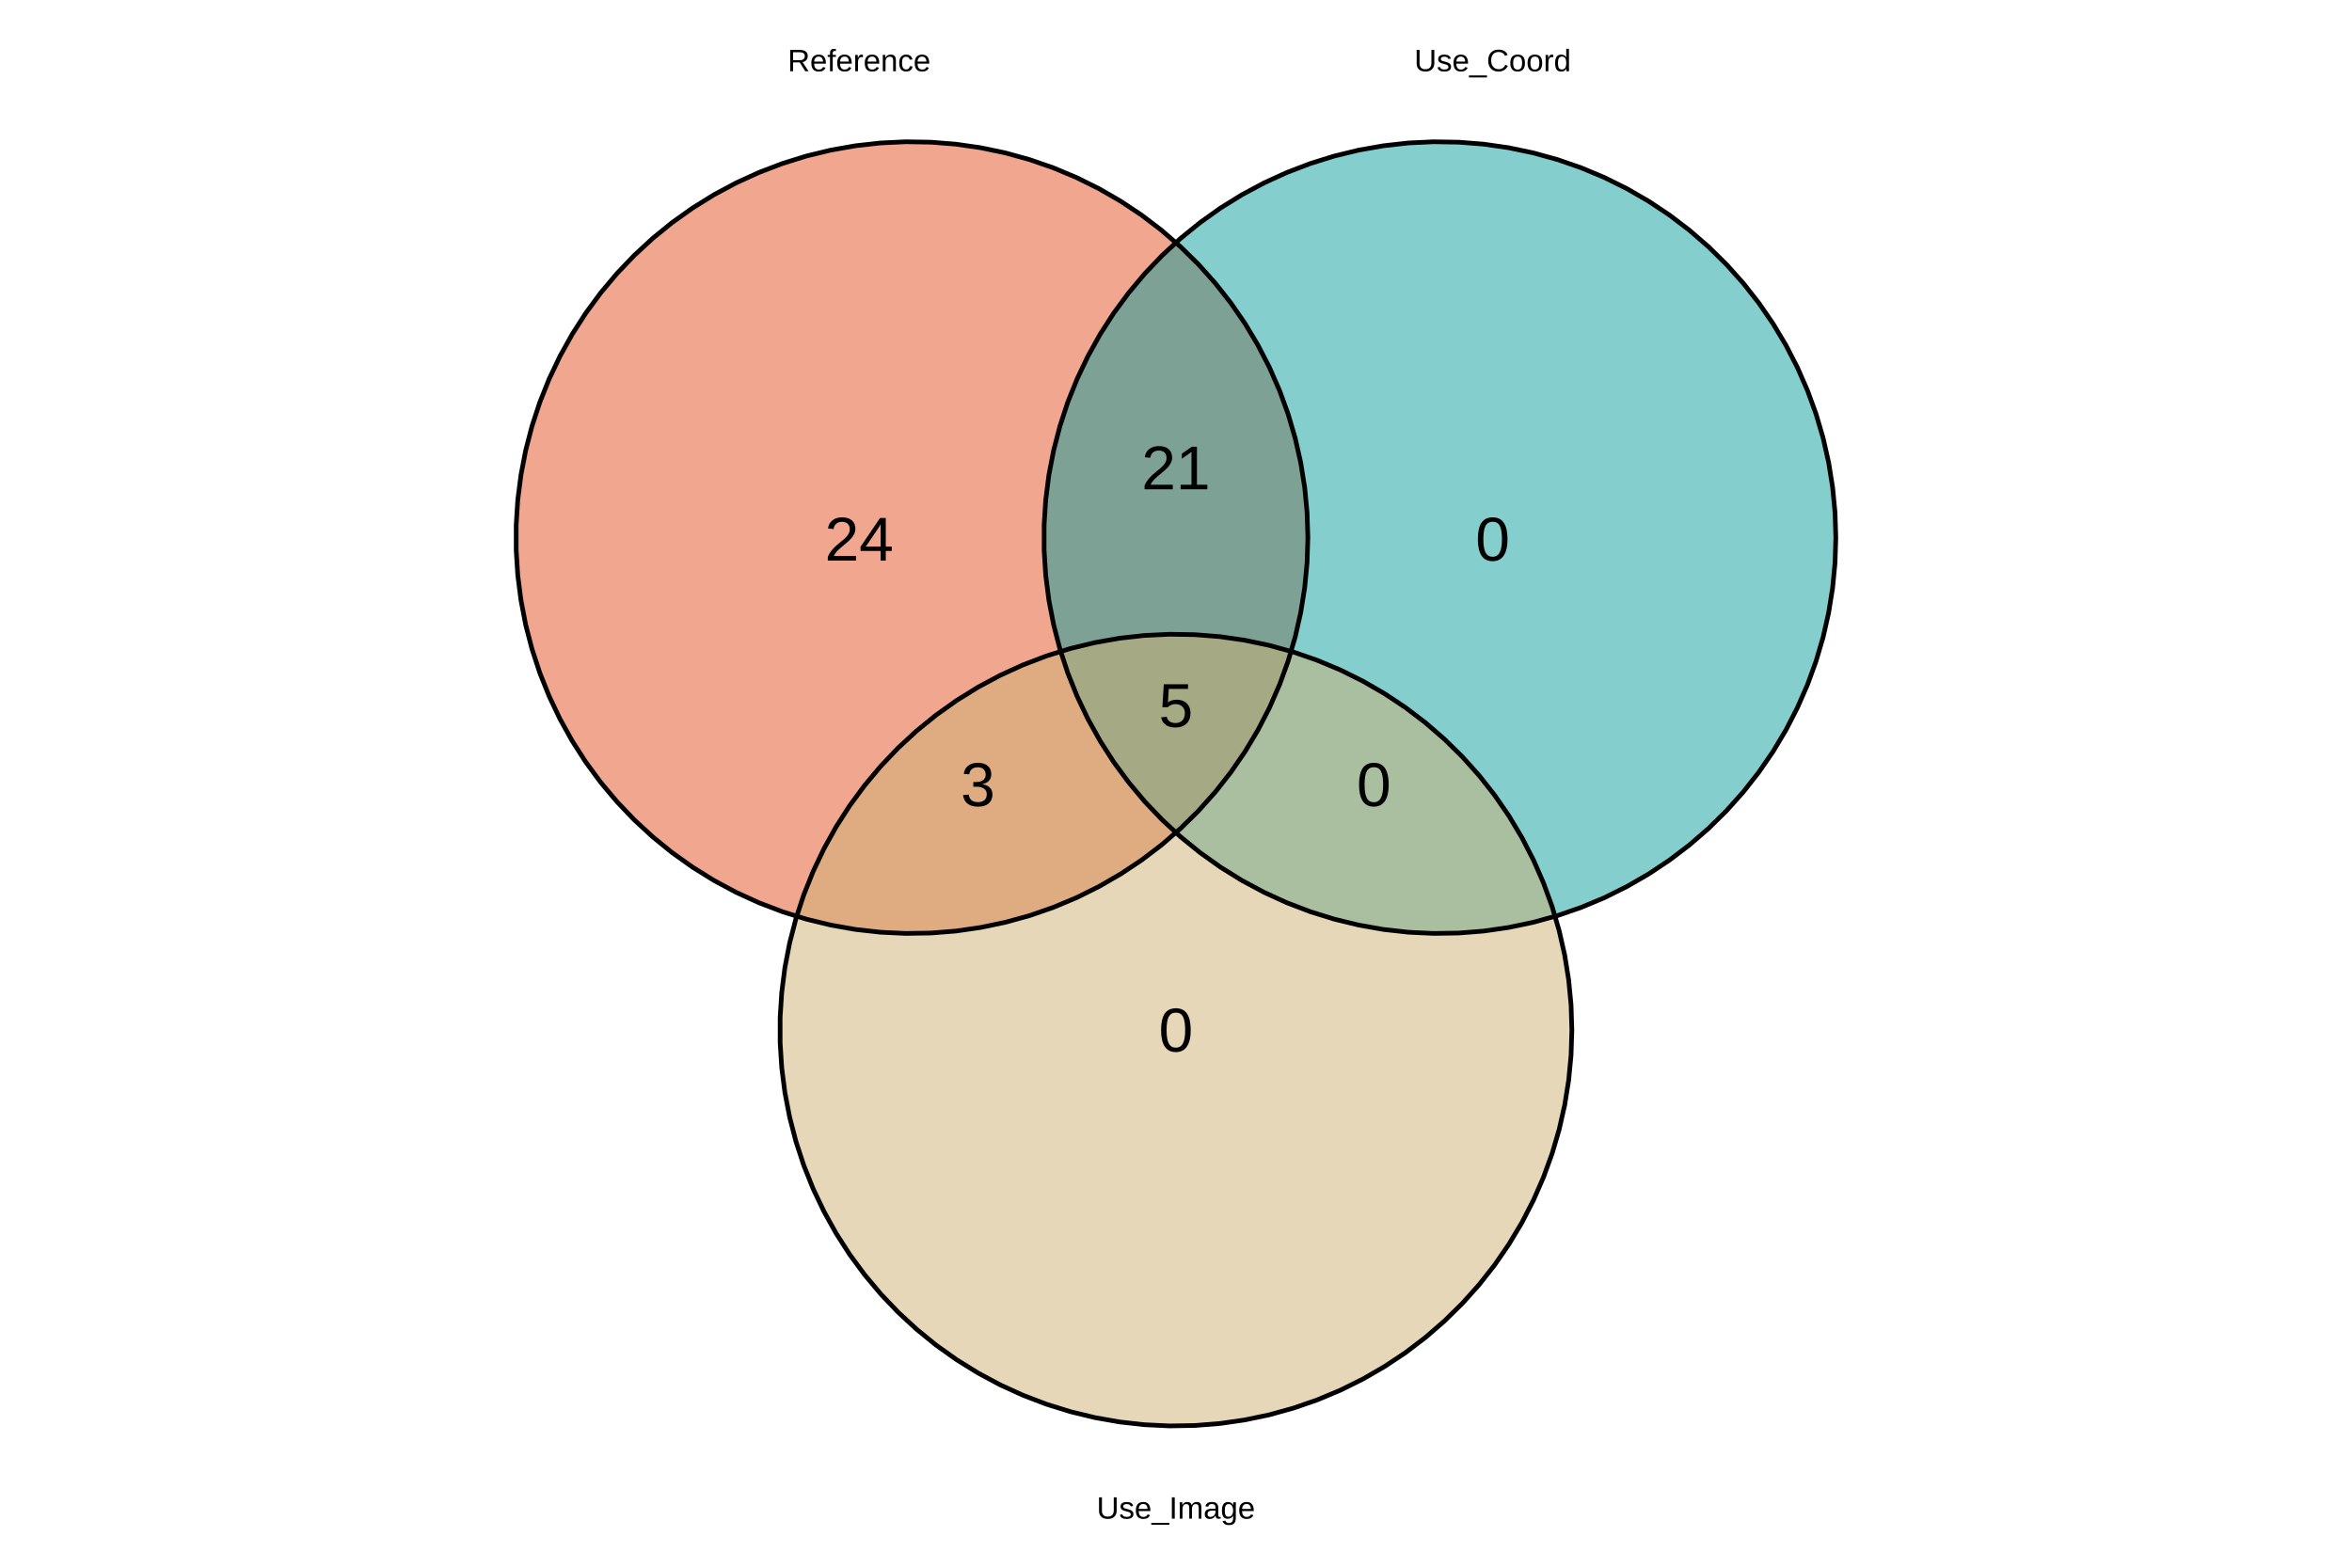
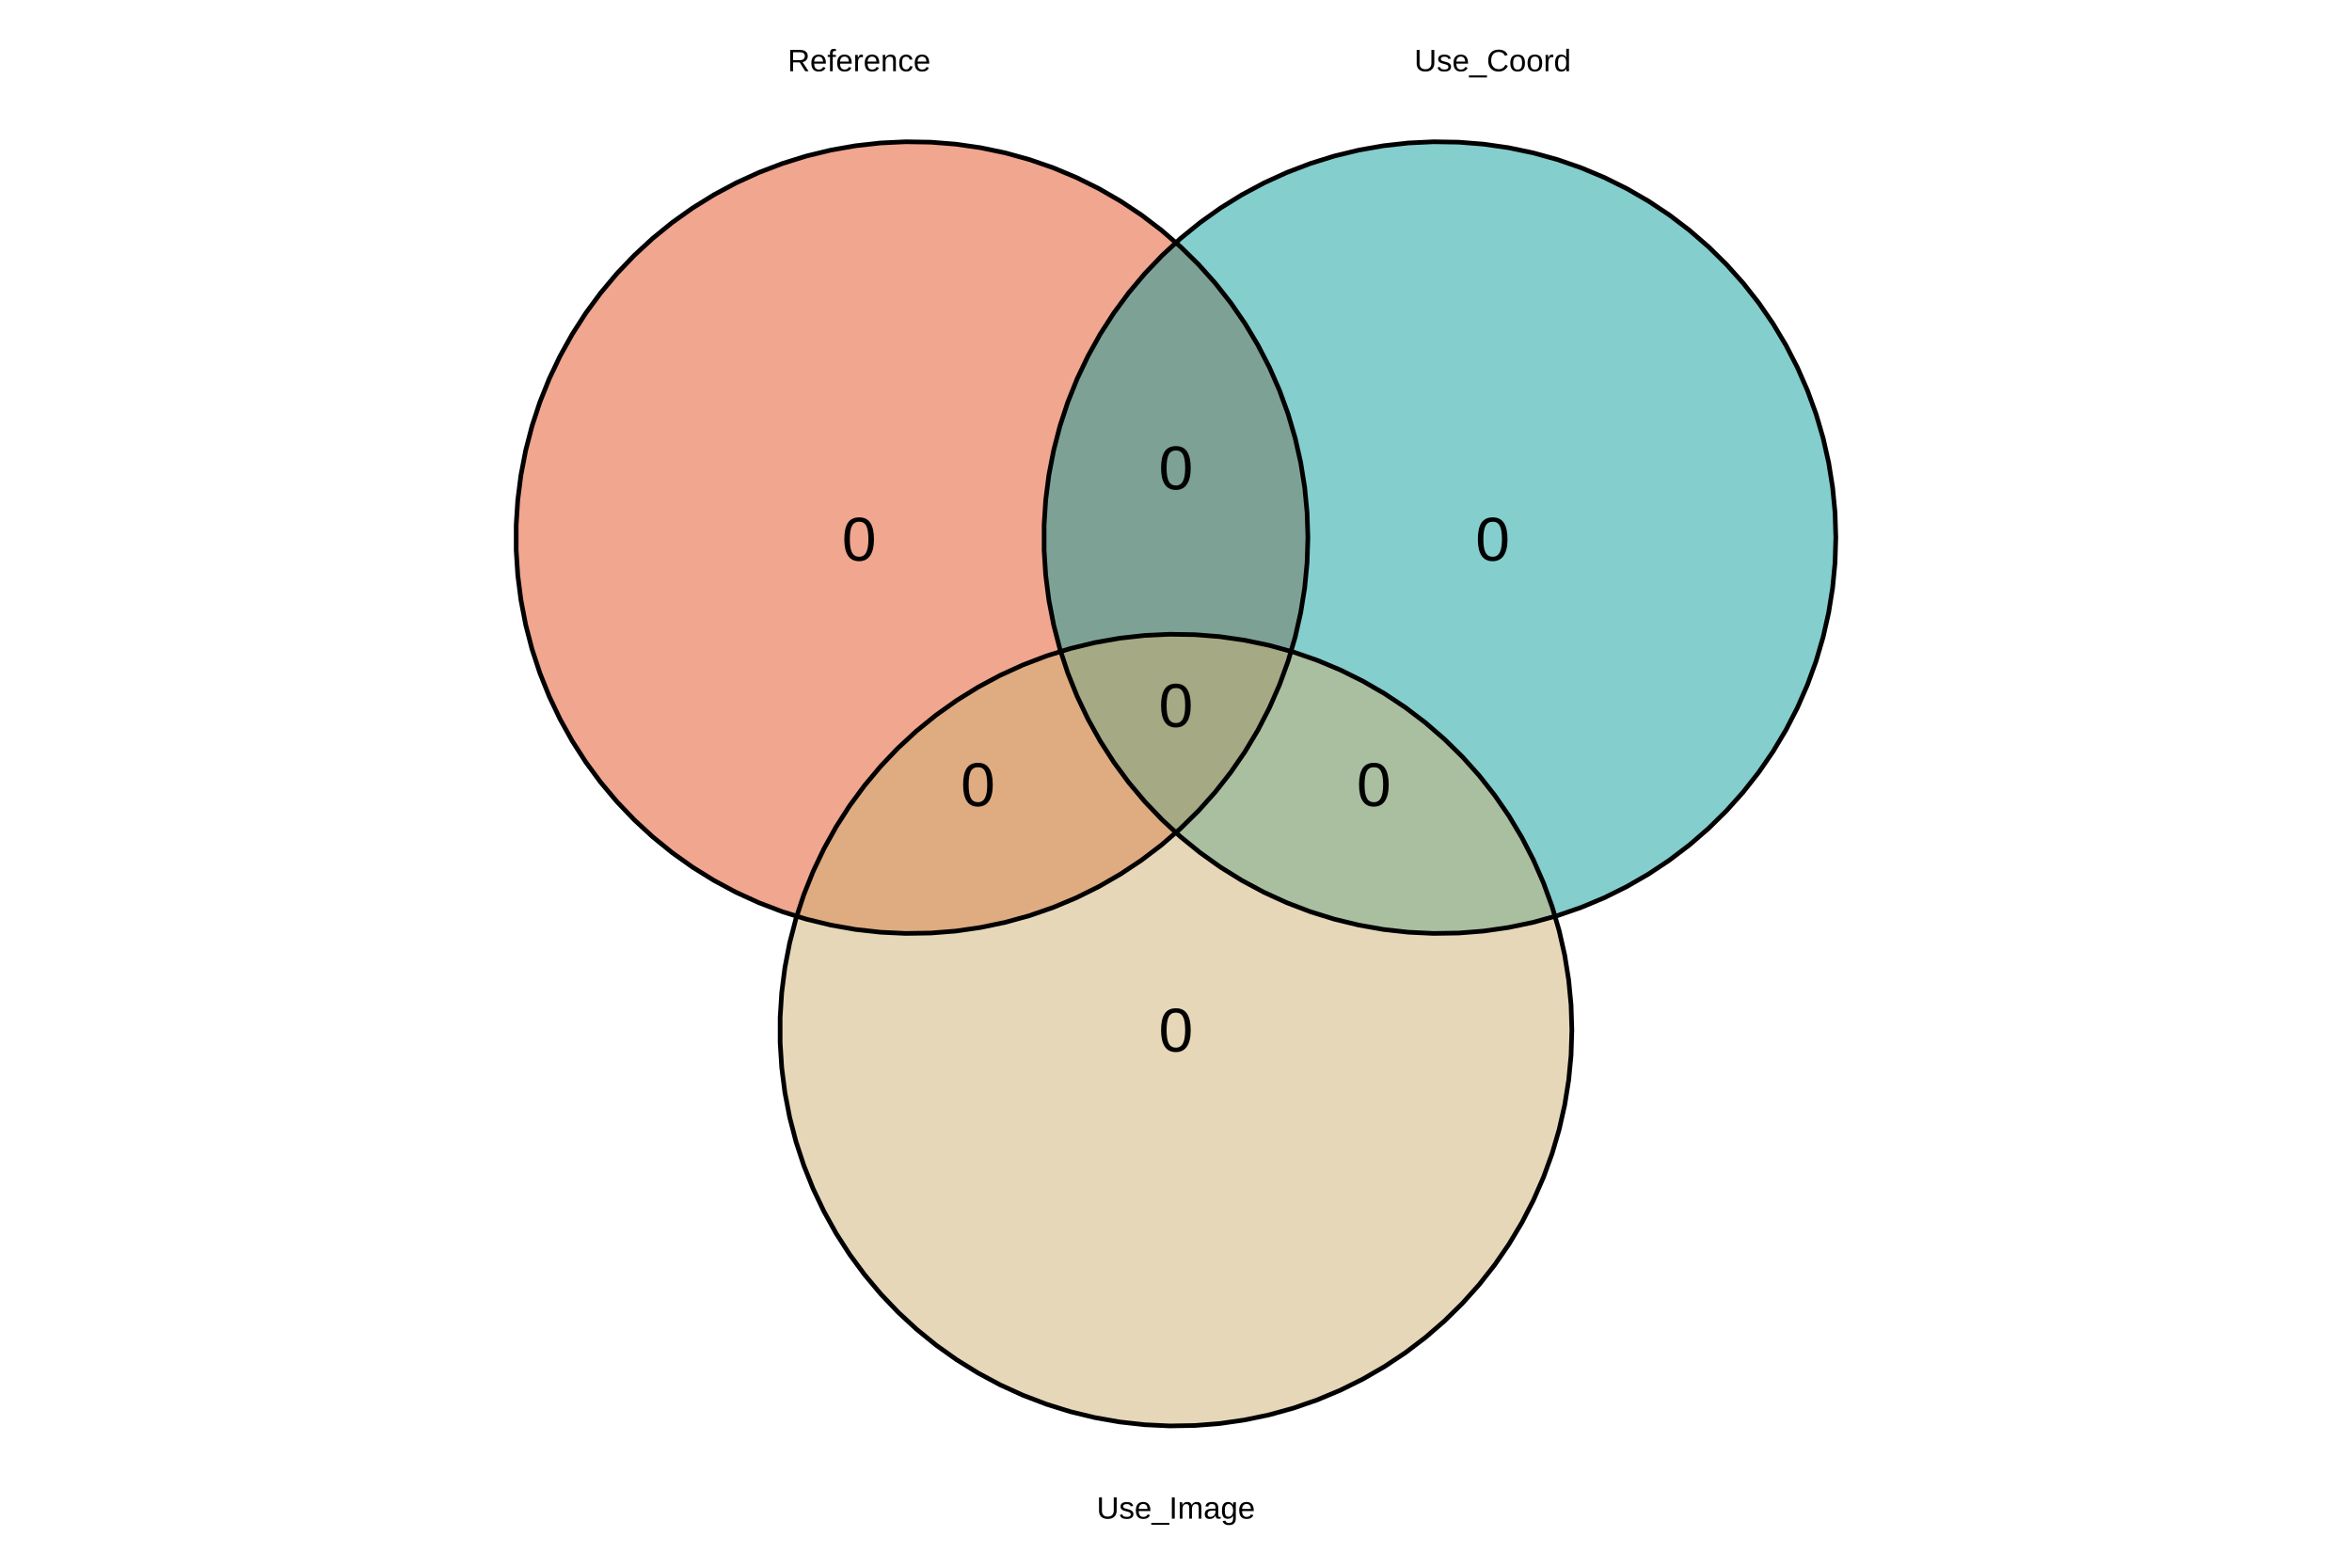
<svg xmlns="http://www.w3.org/2000/svg" class="svglite" width="1080.00pt" height="720.00pt" viewBox="0 0 1080.00 720.00">
  <defs>
    <style type="text/css">
    .svglite line, .svglite polyline, .svglite polygon, .svglite path, .svglite rect, .svglite circle {
      fill: none;
      stroke: #000000;
      stroke-linecap: round;
      stroke-linejoin: round;
      stroke-miterlimit: 10.00;
    }
    .svglite text {
      white-space: pre;
    }
  </style>
  </defs>
  <rect width="100%" height="100%" style="stroke: none; fill: none;" />
  <defs>
    <clipPath id="cpMC4wMHwxMDgwLjAwfDAuMDB8NzIwLjAw">
      <rect x="0.00" y="0.00" width="1080.00" height="720.00" />
    </clipPath>
  </defs>
  <g clip-path="url(#cpMC4wMHwxMDgwLjAwfDAuMDB8NzIwLjAw)">
</g>
  <defs>
    <clipPath id="cpMjA2LjcyfDg3My4yOHwwLjAwfDcyMC4wMA==">
      <rect x="206.72" y="0.00" width="666.57" height="720.00" />
    </clipPath>
  </defs>
  <g clip-path="url(#cpMjA2LjcyfDg3My4yOHwwLjAwfDcyMC4wMA==)">
    <polygon points="600.56,246.91 600.19,235.38 599.10,223.89 597.27,212.50 594.73,201.24 591.48,190.17 587.54,179.33 582.91,168.76 577.62,158.51 571.70,148.61 565.15,139.11 558.02,130.04 550.33,121.44 542.11,113.35 533.39,105.79 524.21,98.80 514.60,92.41 504.61,86.64 494.27,81.52 483.63,77.06 472.73,73.29 461.61,70.21 450.31,67.85 438.89,66.21 427.39,65.30 415.86,65.11 404.33,65.66 392.87,66.94 381.50,68.94 370.29,71.66 359.28,75.09 348.50,79.21 338.00,84.00 327.83,89.45 318.03,95.53 308.63,102.22 299.68,109.50 291.20,117.33 283.24,125.68 275.82,134.52 268.98,143.81 262.75,153.51 257.14,163.59 252.18,174.01 247.89,184.72 244.29,195.68 241.39,206.85 239.21,218.18 237.75,229.62 237.02,241.14 237.02,252.68 237.75,264.19 239.21,275.64 241.39,286.96 244.29,298.13 247.89,309.09 252.18,319.80 257.14,330.22 262.75,340.30 268.98,350.01 275.82,359.30 283.24,368.14 291.20,376.49 299.68,384.32 308.63,391.59 318.03,398.28 327.83,404.37 338.00,409.82 348.50,414.61 359.28,418.73 370.29,422.15 381.50,424.87 392.87,426.88 404.33,428.15 415.86,428.70 427.39,428.52 438.89,427.61 450.31,425.96 461.61,423.60 472.73,420.53 483.63,416.75 494.27,412.30 504.61,407.17 514.60,401.40 524.21,395.01 533.39,388.03 542.11,380.47 550.33,372.38 558.02,363.78 565.15,354.71 571.70,345.21 577.62,335.31 582.91,325.05 587.54,314.48 591.48,303.64 594.73,292.57 597.27,281.32 599.10,269.92 600.19,258.44 600.56,246.91 " style="stroke-width: 1.07; stroke: none; stroke-linecap: butt; fill: #E54E21; fill-opacity: 0.50;" />
    <polygon points="842.98,246.91 842.62,235.38 841.52,223.89 839.70,212.50 837.16,201.24 833.91,190.17 829.96,179.33 825.33,168.76 820.05,158.51 814.12,148.61 807.58,139.11 800.45,130.04 792.75,121.44 784.53,113.35 775.81,105.79 766.63,98.80 757.03,92.41 747.03,86.64 736.70,81.52 726.05,77.06 715.15,73.29 704.03,70.21 692.74,67.85 681.32,66.21 669.82,65.30 658.28,65.11 646.76,65.66 635.29,66.94 623.93,68.94 612.72,71.66 601.70,75.09 590.92,79.21 580.43,84.00 570.26,89.45 560.45,95.53 551.06,102.22 542.10,109.50 533.63,117.33 525.66,125.68 518.25,134.52 511.41,143.81 505.17,153.51 499.56,163.59 494.60,174.01 490.31,184.72 486.71,195.68 483.82,206.85 481.63,218.18 480.17,229.62 479.44,241.14 479.44,252.68 480.17,264.19 481.63,275.64 483.82,286.96 486.71,298.13 490.31,309.09 494.60,319.80 499.56,330.22 505.17,340.30 511.41,350.01 518.25,359.30 525.66,368.14 533.63,376.49 542.10,384.32 551.06,391.59 560.45,398.28 570.26,404.37 580.43,409.82 590.92,414.61 601.70,418.73 612.72,422.15 623.93,424.87 635.29,426.88 646.76,428.15 658.28,428.70 669.82,428.52 681.32,427.61 692.74,425.96 704.03,423.60 715.15,420.53 726.05,416.75 736.70,412.30 747.03,407.17 757.03,401.40 766.63,395.01 775.81,388.03 784.53,380.47 792.75,372.38 800.45,363.78 807.58,354.71 814.12,345.21 820.05,335.31 825.33,325.05 829.96,314.48 833.91,303.64 837.16,292.57 839.70,281.32 841.52,269.92 842.62,258.44 842.98,246.91 " style="stroke-width: 1.07; stroke: none; stroke-linecap: butt; fill: #0A9F9D; fill-opacity: 0.50;" />
    <polygon points="721.77,473.09 721.41,461.56 720.31,450.08 718.49,438.68 715.94,427.43 712.69,416.36 708.75,405.52 704.12,394.95 698.84,384.69 692.91,374.79 686.37,365.29 679.24,356.22 671.54,347.62 663.32,339.53 654.60,331.97 645.42,324.99 635.81,318.60 625.82,312.83 615.48,307.70 604.84,303.25 593.94,299.47 582.82,296.40 571.53,294.04 560.11,292.39 548.61,291.48 537.07,291.30 525.55,291.85 514.08,293.12 502.72,295.13 491.50,297.85 480.49,301.27 469.71,305.39 459.21,310.18 449.05,315.63 439.24,321.72 429.84,328.41 420.89,335.68 412.41,343.51 404.45,351.86 397.04,360.70 390.19,369.99 383.96,379.70 378.35,389.78 373.39,400.20 369.10,410.91 365.50,421.87 362.60,433.04 360.42,444.36 358.96,455.81 358.23,467.32 358.23,478.86 358.96,490.38 360.42,501.82 362.60,513.15 365.50,524.32 369.10,535.28 373.39,545.99 378.35,556.41 383.96,566.49 390.19,576.19 397.04,585.48 404.45,594.32 412.41,602.67 420.89,610.50 429.84,617.78 439.24,624.47 449.05,630.55 459.21,636.00 469.71,640.79 480.49,644.91 491.50,648.34 502.72,651.06 514.08,653.06 525.55,654.34 537.07,654.89 548.61,654.70 560.11,653.79 571.53,652.15 582.82,649.79 593.94,646.71 604.84,642.94 615.48,638.48 625.82,633.36 635.81,627.59 645.42,621.20 654.60,614.21 663.32,606.65 671.54,598.56 679.24,589.96 686.37,580.89 692.91,571.39 698.84,561.49 704.12,551.24 708.75,540.67 712.69,529.83 715.94,518.76 718.49,507.50 720.31,496.11 721.41,484.62 721.77,473.09 " style="stroke-width: 1.07; stroke: none; stroke-linecap: butt; fill: #CEB175; fill-opacity: 0.50;" />
    <polygon points="600.56,246.91 600.19,235.38 599.10,223.89 597.27,212.50 594.73,201.24 591.48,190.17 587.54,179.33 582.91,168.76 577.62,158.51 571.70,148.61 565.15,139.11 558.02,130.04 550.33,121.44 542.11,113.35 533.39,105.79 524.21,98.80 514.60,92.41 504.61,86.64 494.27,81.52 483.63,77.06 472.73,73.29 461.61,70.21 450.31,67.85 438.89,66.21 427.39,65.30 415.86,65.11 404.33,65.66 392.87,66.94 381.50,68.94 370.29,71.66 359.28,75.09 348.50,79.21 338.00,84.00 327.83,89.45 318.03,95.53 308.63,102.22 299.68,109.50 291.20,117.33 283.24,125.68 275.82,134.52 268.98,143.81 262.75,153.51 257.14,163.59 252.18,174.01 247.89,184.72 244.29,195.68 241.39,206.85 239.21,218.18 237.75,229.62 237.02,241.14 237.02,252.68 237.75,264.19 239.21,275.64 241.39,286.96 244.29,298.13 247.89,309.09 252.18,319.80 257.14,330.22 262.75,340.30 268.98,350.01 275.82,359.30 283.24,368.14 291.20,376.49 299.68,384.32 308.63,391.59 318.03,398.28 327.83,404.37 338.00,409.82 348.50,414.61 359.28,418.73 370.29,422.15 381.50,424.87 392.87,426.88 404.33,428.15 415.86,428.70 427.39,428.52 438.89,427.61 450.31,425.96 461.61,423.60 472.73,420.53 483.63,416.75 494.27,412.30 504.61,407.17 514.60,401.40 524.21,395.01 533.39,388.03 542.11,380.47 550.33,372.38 558.02,363.78 565.15,354.71 571.70,345.21 577.62,335.31 582.91,325.05 587.54,314.48 591.48,303.64 594.73,292.57 597.27,281.32 599.10,269.92 600.19,258.44 600.56,246.91 " style="stroke-width: 2.13; stroke-linecap: butt;" />
    <polygon points="842.98,246.91 842.62,235.38 841.52,223.89 839.70,212.50 837.16,201.24 833.91,190.17 829.96,179.33 825.33,168.76 820.05,158.51 814.12,148.61 807.58,139.11 800.45,130.04 792.75,121.44 784.53,113.35 775.81,105.79 766.63,98.80 757.03,92.41 747.03,86.64 736.70,81.52 726.05,77.06 715.15,73.29 704.03,70.21 692.74,67.85 681.32,66.21 669.82,65.30 658.28,65.11 646.76,65.66 635.29,66.94 623.93,68.94 612.72,71.66 601.70,75.09 590.92,79.21 580.43,84.00 570.26,89.45 560.45,95.53 551.06,102.22 542.10,109.50 533.63,117.33 525.66,125.68 518.25,134.52 511.41,143.81 505.17,153.51 499.56,163.59 494.60,174.01 490.31,184.72 486.71,195.68 483.82,206.85 481.63,218.18 480.17,229.62 479.44,241.14 479.44,252.68 480.17,264.19 481.63,275.64 483.82,286.96 486.71,298.13 490.31,309.09 494.60,319.80 499.56,330.22 505.17,340.30 511.41,350.01 518.25,359.30 525.66,368.14 533.63,376.49 542.10,384.32 551.06,391.59 560.45,398.28 570.26,404.37 580.43,409.82 590.92,414.61 601.70,418.73 612.72,422.15 623.93,424.87 635.29,426.88 646.76,428.15 658.28,428.70 669.82,428.52 681.32,427.61 692.74,425.96 704.03,423.60 715.15,420.53 726.05,416.75 736.70,412.30 747.03,407.17 757.03,401.40 766.63,395.01 775.81,388.03 784.53,380.47 792.75,372.38 800.45,363.78 807.58,354.71 814.12,345.21 820.05,335.31 825.33,325.05 829.96,314.48 833.91,303.64 837.16,292.57 839.70,281.32 841.52,269.92 842.62,258.44 842.98,246.91 " style="stroke-width: 2.13; stroke-linecap: butt;" />
    <polygon points="721.77,473.09 721.41,461.56 720.31,450.08 718.49,438.68 715.94,427.43 712.69,416.36 708.75,405.52 704.12,394.95 698.84,384.69 692.91,374.79 686.37,365.29 679.24,356.22 671.54,347.62 663.32,339.53 654.60,331.97 645.42,324.99 635.81,318.60 625.82,312.83 615.48,307.70 604.84,303.25 593.94,299.47 582.82,296.40 571.53,294.04 560.11,292.39 548.61,291.48 537.07,291.30 525.55,291.85 514.08,293.12 502.72,295.13 491.50,297.85 480.49,301.27 469.71,305.39 459.21,310.18 449.05,315.63 439.24,321.72 429.84,328.41 420.89,335.68 412.41,343.51 404.45,351.86 397.04,360.70 390.19,369.99 383.96,379.70 378.35,389.78 373.39,400.20 369.10,410.91 365.50,421.87 362.60,433.04 360.42,444.36 358.96,455.81 358.23,467.32 358.23,478.86 358.96,490.38 360.42,501.82 362.60,513.15 365.50,524.32 369.10,535.28 373.39,545.99 378.35,556.41 383.96,566.49 390.19,576.19 397.04,585.48 404.45,594.32 412.41,602.67 420.89,610.50 429.84,617.78 439.24,624.47 449.05,630.55 459.21,636.00 469.71,640.79 480.49,644.91 491.50,648.34 502.72,651.06 514.08,653.06 525.55,654.34 537.07,654.89 548.61,654.70 560.11,653.79 571.53,652.15 582.82,649.79 593.94,646.71 604.84,642.94 615.48,638.48 625.82,633.36 635.81,627.59 645.42,621.20 654.60,614.21 663.32,606.65 671.54,598.56 679.24,589.96 686.37,580.89 692.91,571.39 698.84,561.49 704.12,551.24 708.75,540.67 712.69,529.83 715.94,518.76 718.49,507.50 720.31,496.11 721.41,484.62 721.77,473.09 " style="stroke-width: 2.13; stroke-linecap: butt;" />
    <text x="394.50" y="32.73" text-anchor="middle" style="font-size: 14.23px; font-family: &quot;Arial&quot;;" textLength="65.59px" lengthAdjust="spacingAndGlyphs">Reference</text>
    <text x="685.41" y="32.73" text-anchor="middle" style="font-size: 14.23px; font-family: &quot;Arial&quot;;" textLength="71.91px" lengthAdjust="spacingAndGlyphs">Use_Coord</text>
    <text x="539.95" y="697.48" text-anchor="middle" style="font-size: 14.23px; font-family: &quot;Arial&quot;;" textLength="72.70px" lengthAdjust="spacingAndGlyphs">Use_Image</text>
-     <text x="394.50" y="257.47" text-anchor="middle" style="font-size: 28.45px; font-family: &quot;Arial&quot;;" textLength="31.64px" lengthAdjust="spacingAndGlyphs">24</text>
+     <text x="394.50" y="257.47" text-anchor="middle" style="font-size: 28.45px; font-family: &quot;Arial&quot;;" textLength="15.82px" lengthAdjust="spacingAndGlyphs">0</text>
    <text x="685.41" y="257.47" text-anchor="middle" style="font-size: 28.45px; font-family: &quot;Arial&quot;;" textLength="15.82px" lengthAdjust="spacingAndGlyphs">0</text>
    <text x="539.95" y="482.93" text-anchor="middle" style="font-size: 28.45px; font-family: &quot;Arial&quot;;" textLength="15.82px" lengthAdjust="spacingAndGlyphs">0</text>
-     <text x="539.95" y="224.74" text-anchor="middle" style="font-size: 28.45px; font-family: &quot;Arial&quot;;" textLength="31.64px" lengthAdjust="spacingAndGlyphs">21</text>
-     <text x="449.05" y="370.20" text-anchor="middle" style="font-size: 28.45px; font-family: &quot;Arial&quot;;" textLength="15.82px" lengthAdjust="spacingAndGlyphs">3</text>
+     <text x="539.95" y="224.74" text-anchor="middle" style="font-size: 28.45px; font-family: &quot;Arial&quot;;" textLength="15.82px" lengthAdjust="spacingAndGlyphs">0</text>
+     <text x="449.05" y="370.20" text-anchor="middle" style="font-size: 28.45px; font-family: &quot;Arial&quot;;" textLength="15.82px" lengthAdjust="spacingAndGlyphs">0</text>
    <text x="630.86" y="370.20" text-anchor="middle" style="font-size: 28.45px; font-family: &quot;Arial&quot;;" textLength="15.82px" lengthAdjust="spacingAndGlyphs">0</text>
-     <text x="539.95" y="333.84" text-anchor="middle" style="font-size: 28.45px; font-family: &quot;Arial&quot;;" textLength="15.82px" lengthAdjust="spacingAndGlyphs">5</text>
+     <text x="539.95" y="333.84" text-anchor="middle" style="font-size: 28.45px; font-family: &quot;Arial&quot;;" textLength="15.82px" lengthAdjust="spacingAndGlyphs">0</text>
  </g>
  <g clip-path="url(#cpMC4wMHwxMDgwLjAwfDAuMDB8NzIwLjAw)">
</g>
</svg>
